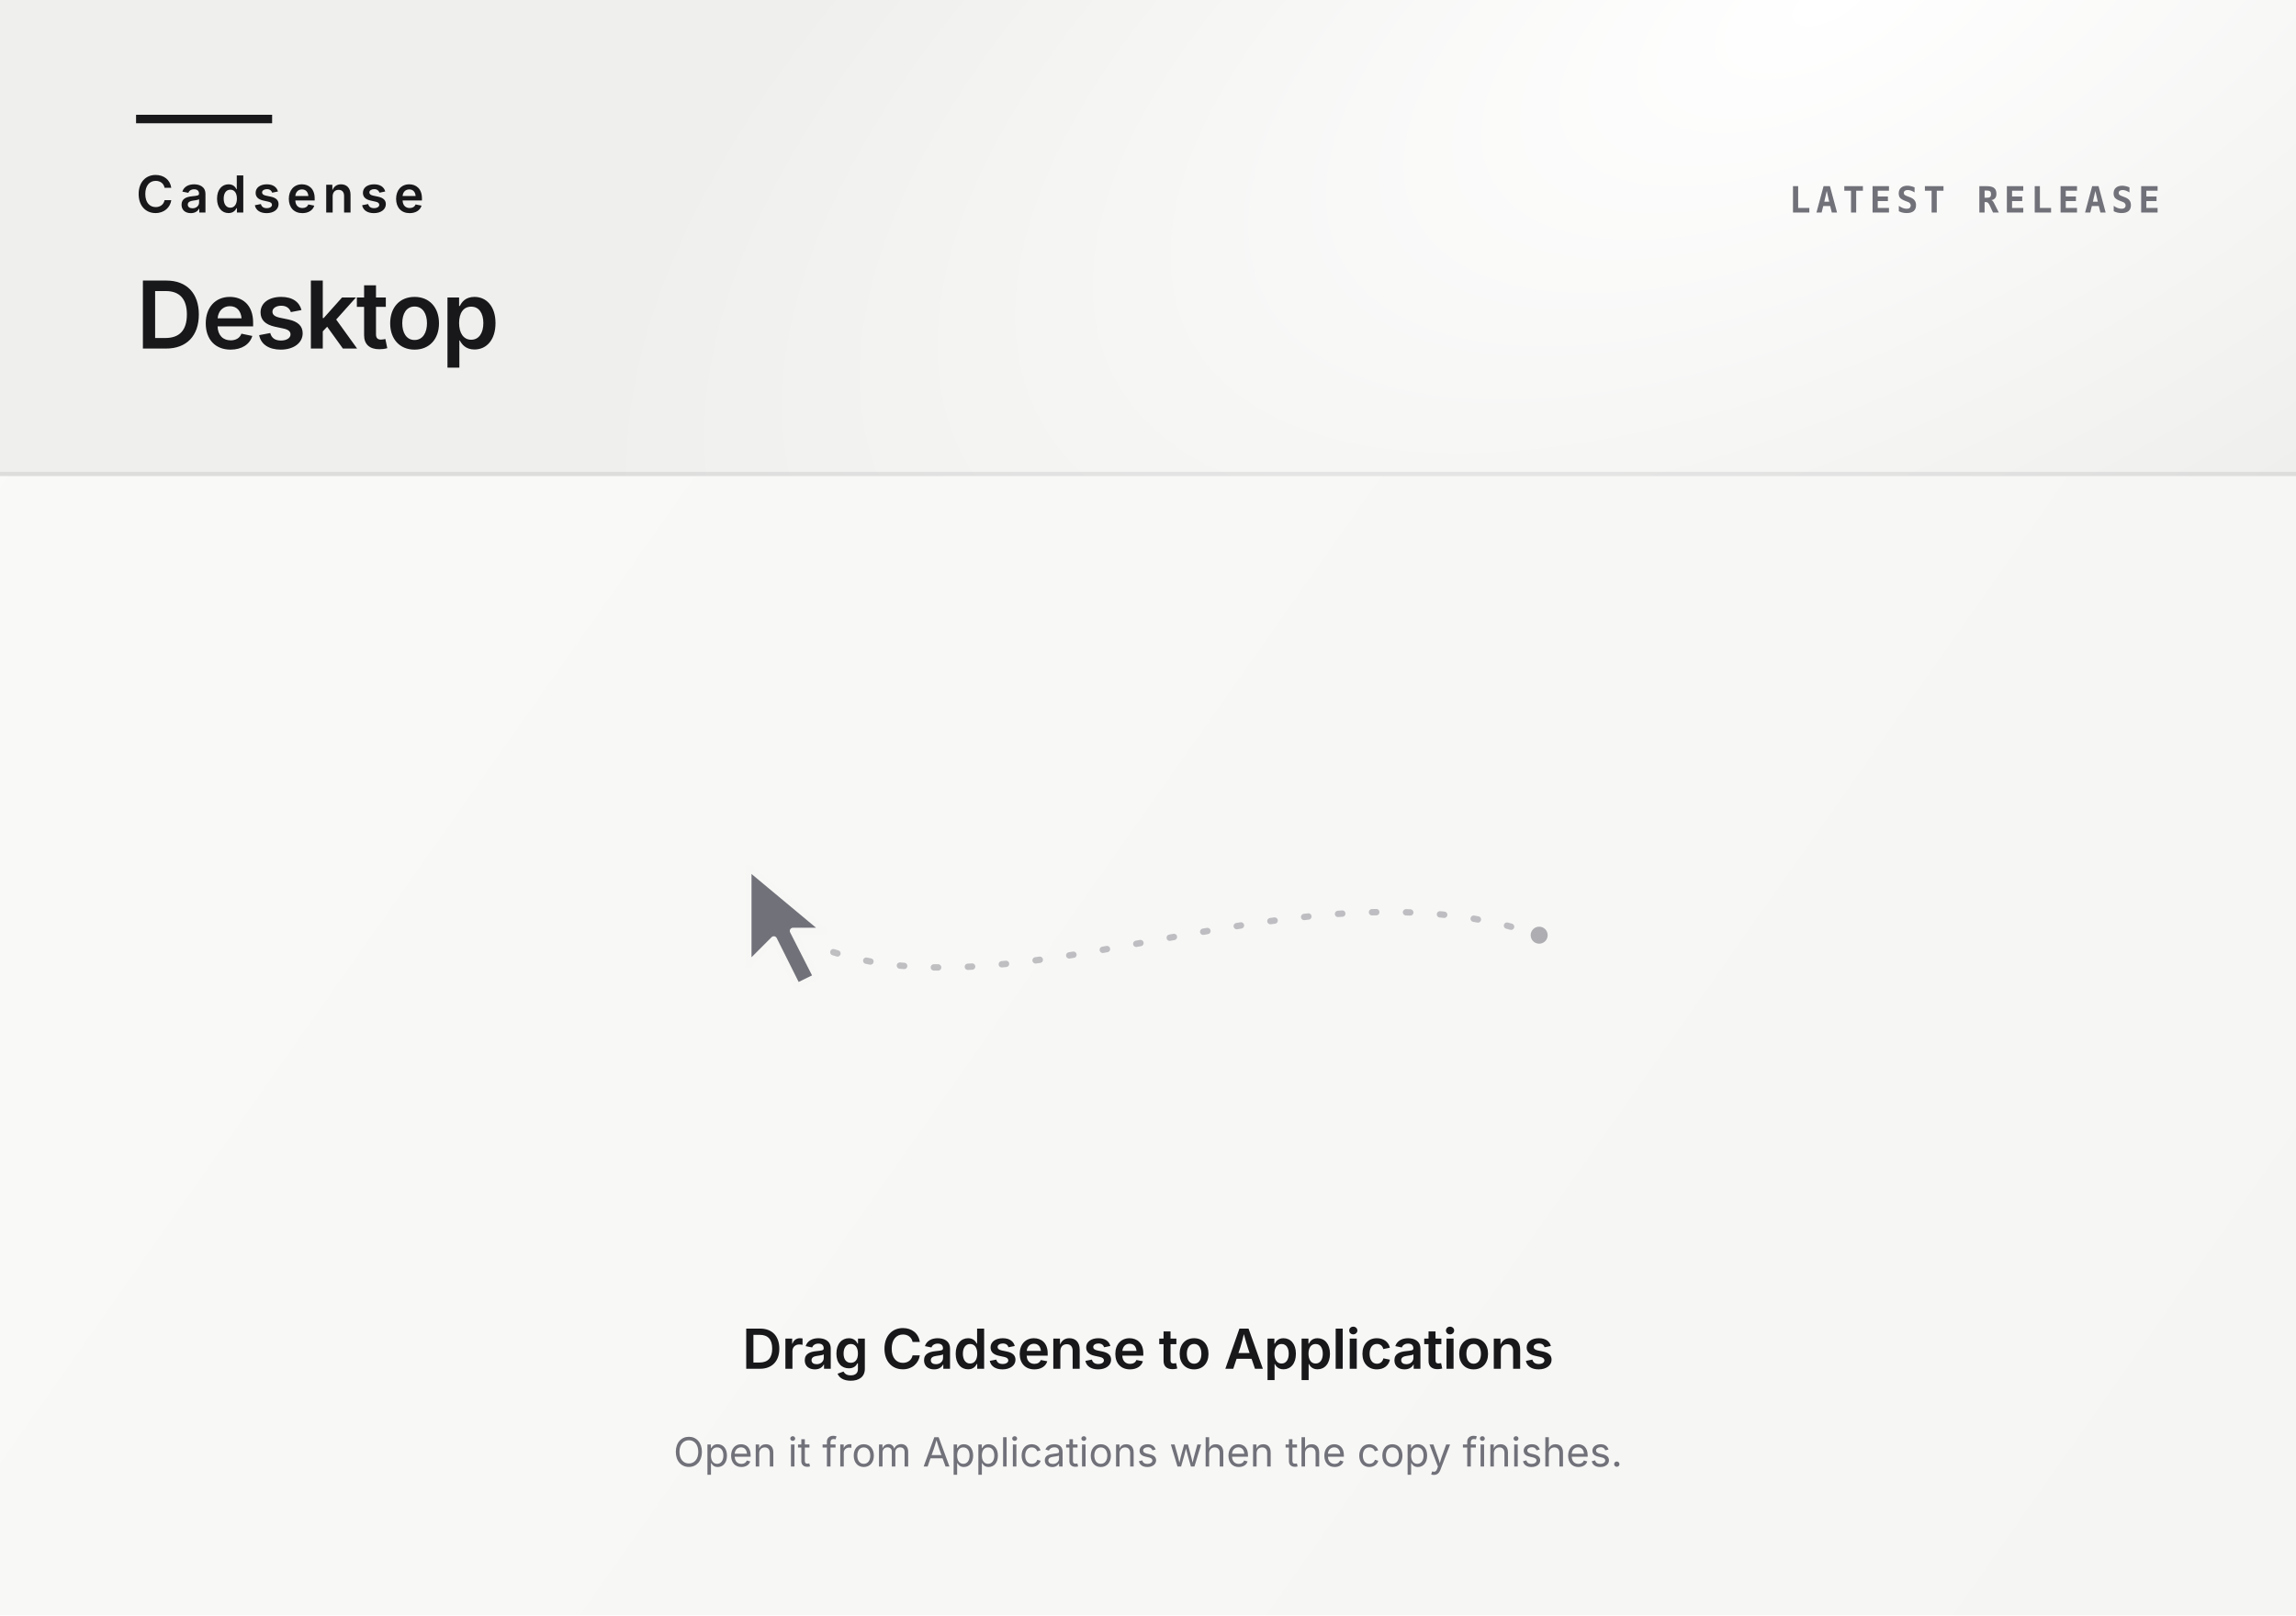
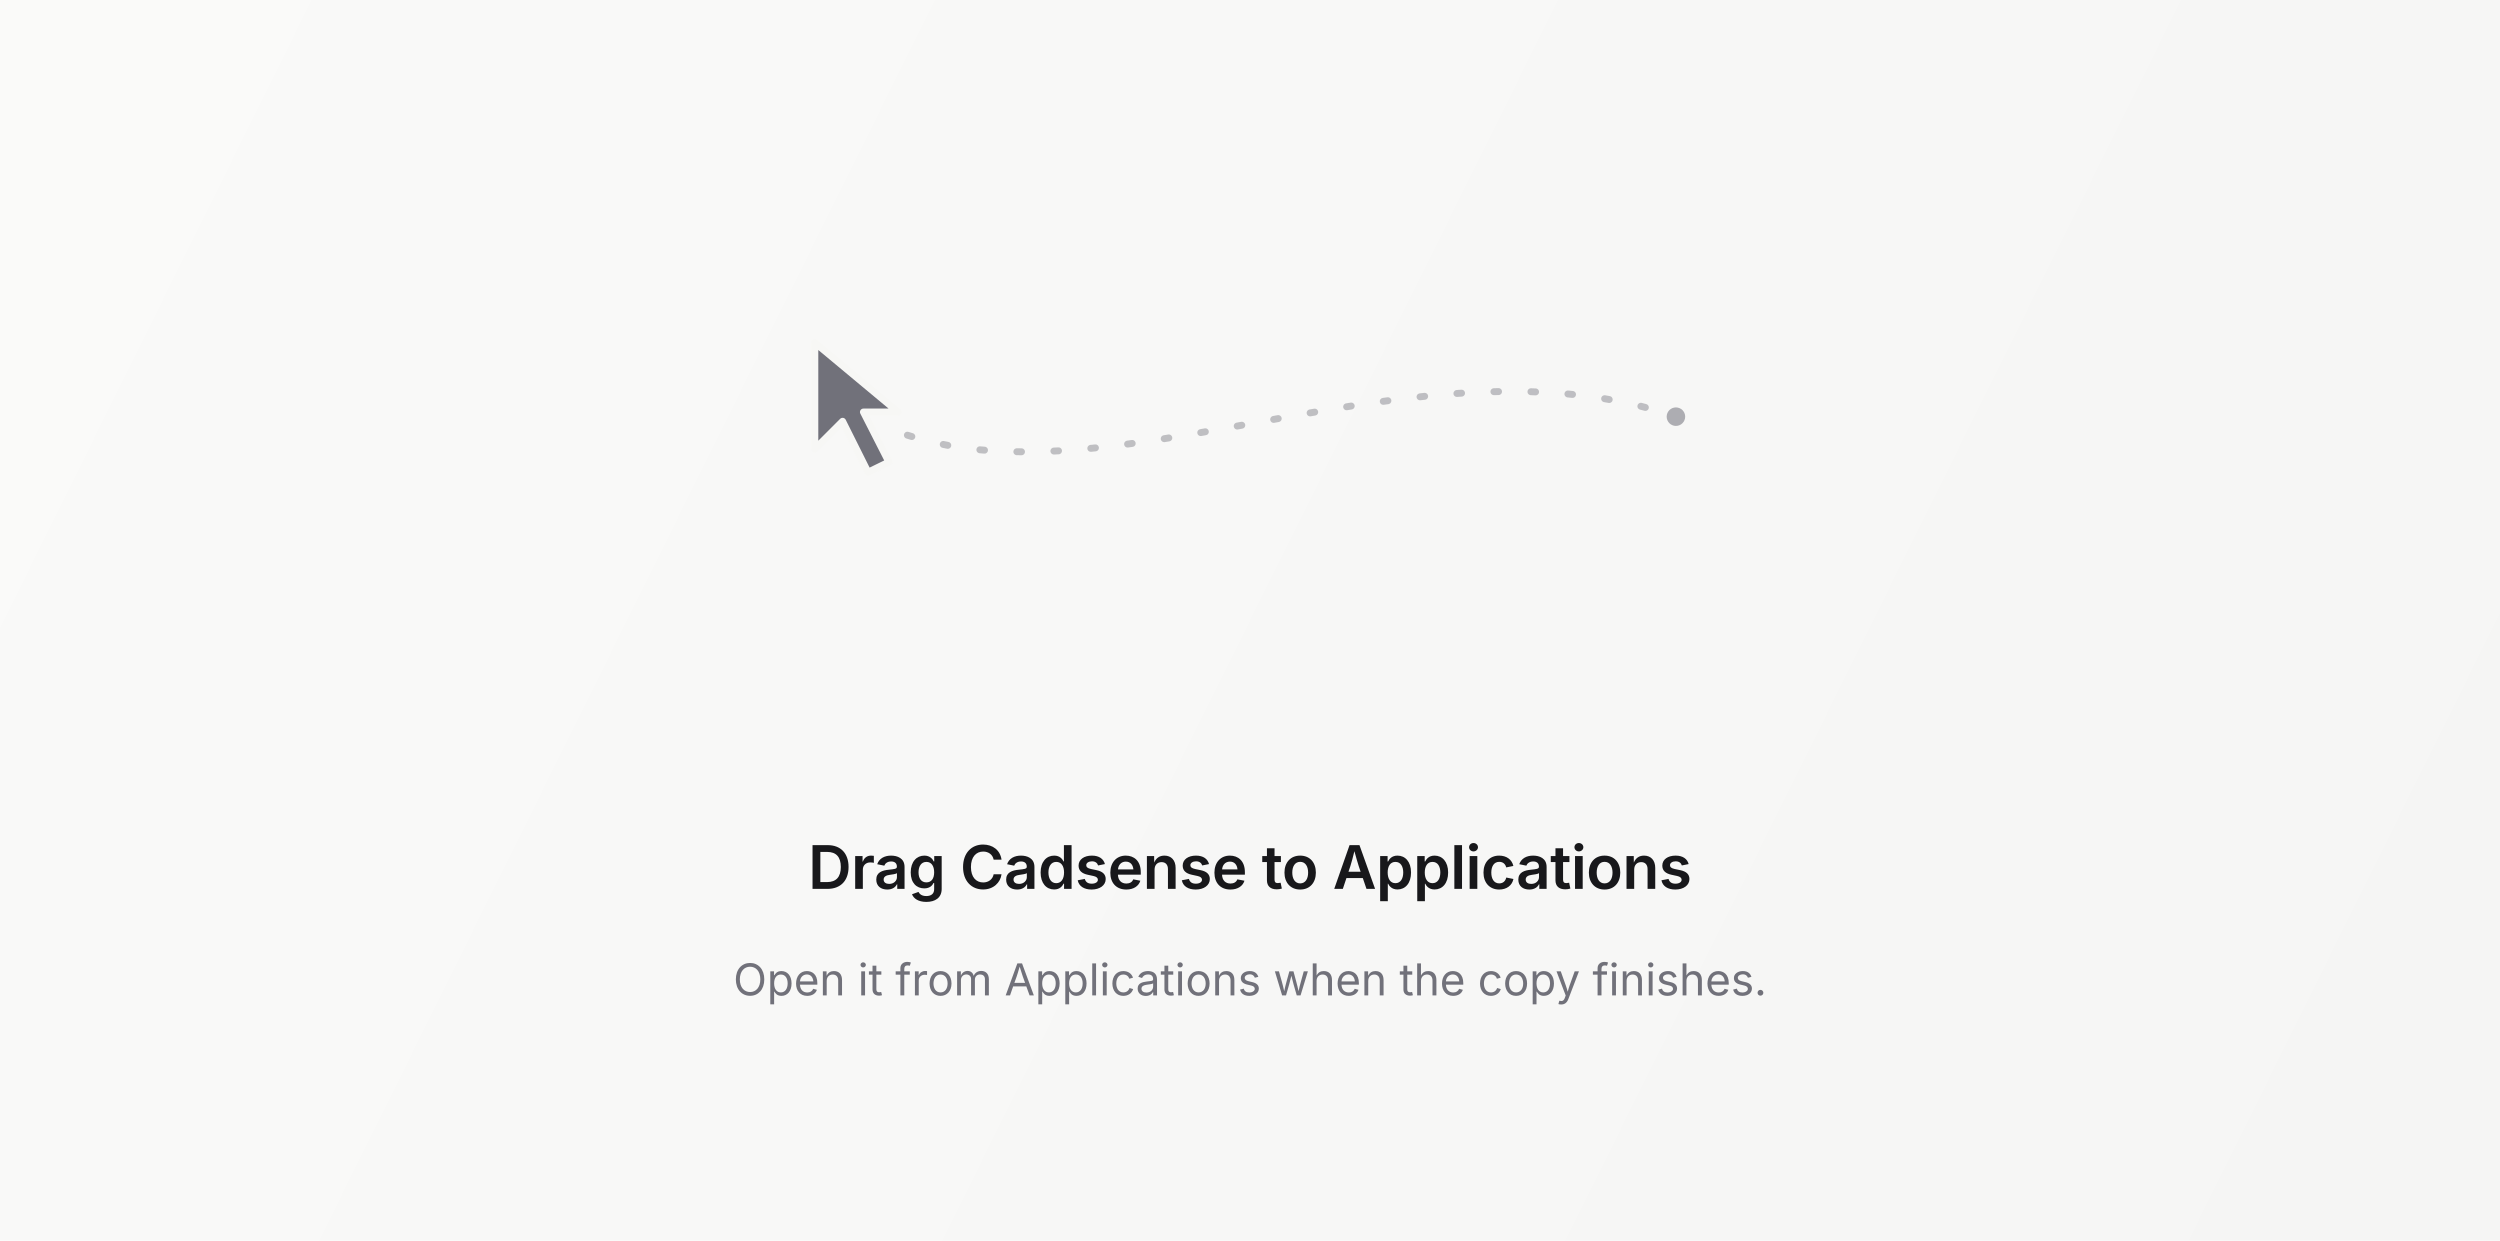
- <svg xmlns="http://www.w3.org/2000/svg" width="1080" height="760" viewBox="0 0 540 380" fill="none">
+ <svg xmlns="http://www.w3.org/2000/svg" width="1080" height="536" viewBox="0 0 540 268" fill="none">
  <defs>
-     <linearGradient id="latest-surface" x1="0" y1="0" x2="540" y2="380" gradientUnits="userSpaceOnUse">
+     <linearGradient id="latest-surface" x1="0" y1="0" x2="540" y2="268" gradientUnits="userSpaceOnUse">
      <stop stop-color="#FAFAF9" />
      <stop offset="1" stop-color="#F5F5F4" />
    </linearGradient>
-     <radialGradient id="latest-light" cx="0" cy="0" r="1" gradientUnits="userSpaceOnUse" gradientTransform="translate(430 0) rotate(152) scale(320 150)">
-       <stop stop-color="#FFFFFF" />
-       <stop offset="1" stop-color="#FFFFFF" stop-opacity="0" />
-     </radialGradient>
  </defs>
-   <rect width="540" height="380" fill="url(#latest-surface)" />
-   <rect width="540" height="112" fill="#EFEFED" />
-   <rect width="540" height="112" fill="url(#latest-light)" />
-   <path d="M0 111.5H540" stroke="#18181B" stroke-opacity="0.08" />
-   <path d="M32 28H64" stroke="#18181B" stroke-width="2" />
-   <g font-family="-apple-system, BlinkMacSystemFont, sans-serif" fill="#18181B">
-     <text x="32" y="50" font-size="12" font-weight="600" letter-spacing="1.4">Cadsense</text>
-     <text x="32" y="82" font-size="22" font-weight="600" letter-spacing="-0.45">Desktop</text>
-     <text x="508" y="50" text-anchor="end" font-family="ui-monospace, SFMono-Regular, Menlo, monospace" font-size="8.5" font-weight="600" letter-spacing="1.2" fill="#71717A">LATEST RELEASE</text>
-   </g>
-   <path d="M196 224C242 239 307 201 362 220" stroke="#71717A" stroke-width="1.5" stroke-linecap="round" stroke-dasharray="1 7" opacity="0.42" />
-   <circle cx="362" cy="220" r="2" fill="#71717A" opacity="0.55" />
-   <path d="M176 204V227L182 221L187.5 232L192 229.8L186.5 219H194L176 204Z" fill="#71717A" stroke="#F7F7F5" stroke-width="1.5" stroke-linejoin="round" />
+   <rect width="540" height="268" fill="url(#latest-surface)" />
+   <path d="M196 94C242 109 307 71 362 90" stroke="#71717A" stroke-width="1.5" stroke-linecap="round" stroke-dasharray="1 7" opacity="0.42" />
+   <circle cx="362" cy="90" r="2" fill="#71717A" opacity="0.55" />
+   <path d="M176 74V97L182 91L187.5 102L192 99.8L186.5 89H194L176 74Z" fill="#71717A" stroke="#F7F7F5" stroke-width="1.5" stroke-linejoin="round" />
  <g font-family="-apple-system, BlinkMacSystemFont, sans-serif" text-anchor="middle">
-     <text x="270" y="322" font-size="13" font-weight="600" letter-spacing="-0.1" fill="#18181B">Drag Cadsense to Applications</text>
-     <text x="270" y="345" font-size="9.5" fill="#71717A">Open it from Applications when the copy finishes.</text>
+     <text x="270" y="192" font-size="13" font-weight="600" letter-spacing="-0.1" fill="#18181B">Drag Cadsense to Applications</text>
+     <text x="270" y="215" font-size="9.5" fill="#71717A">Open it from Applications when the copy finishes.</text>
  </g>
</svg>
